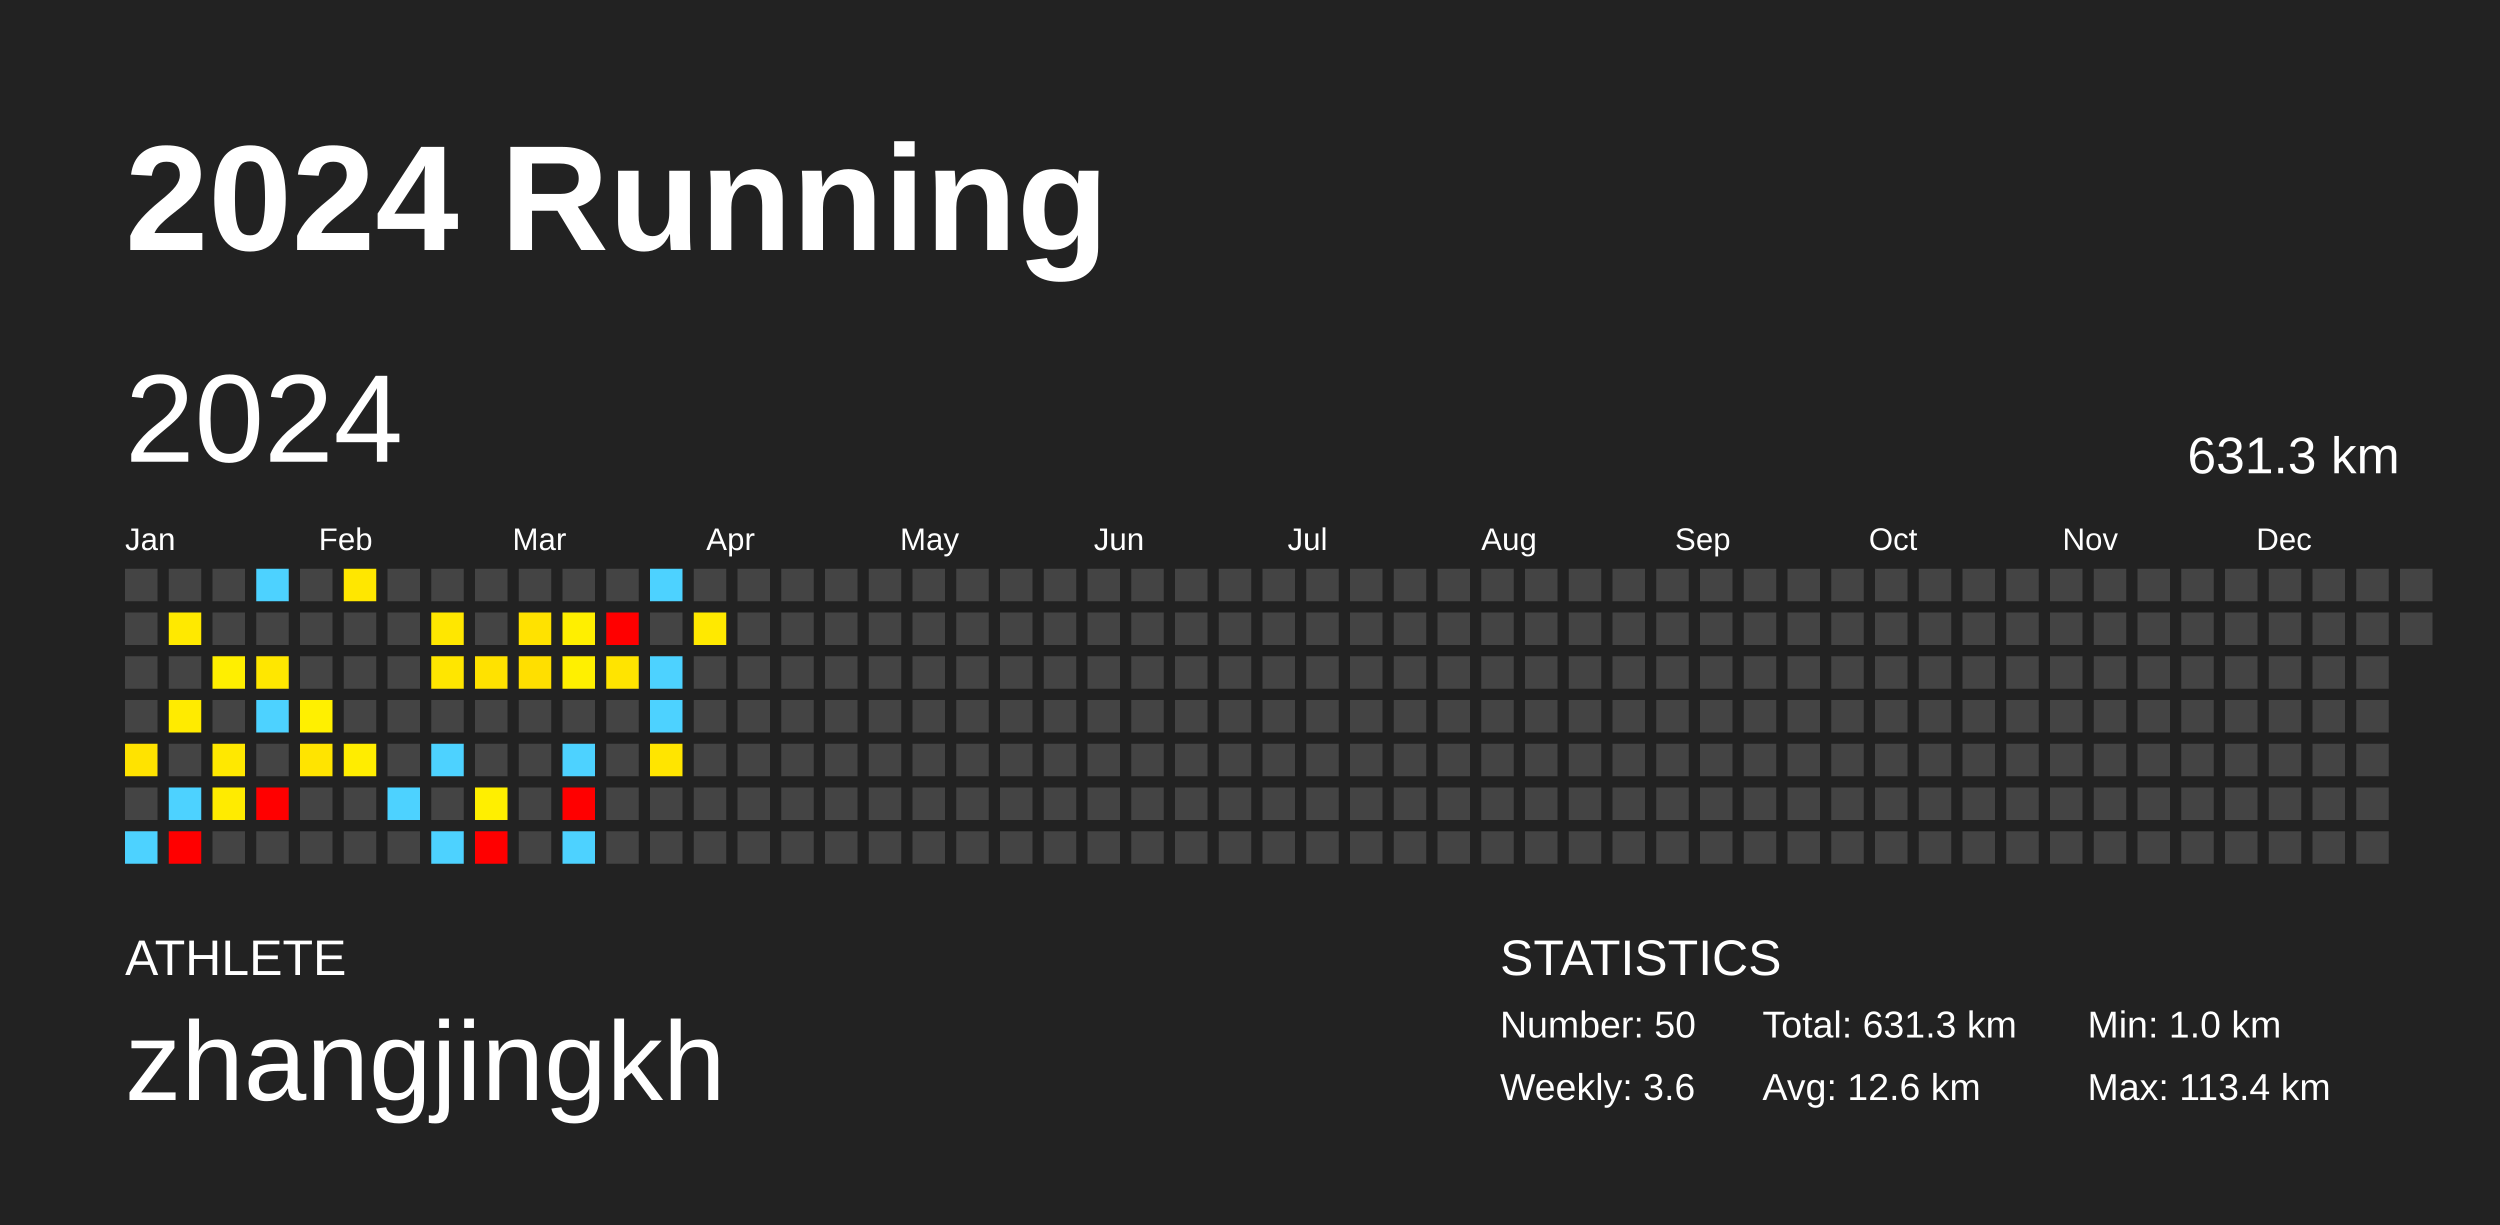
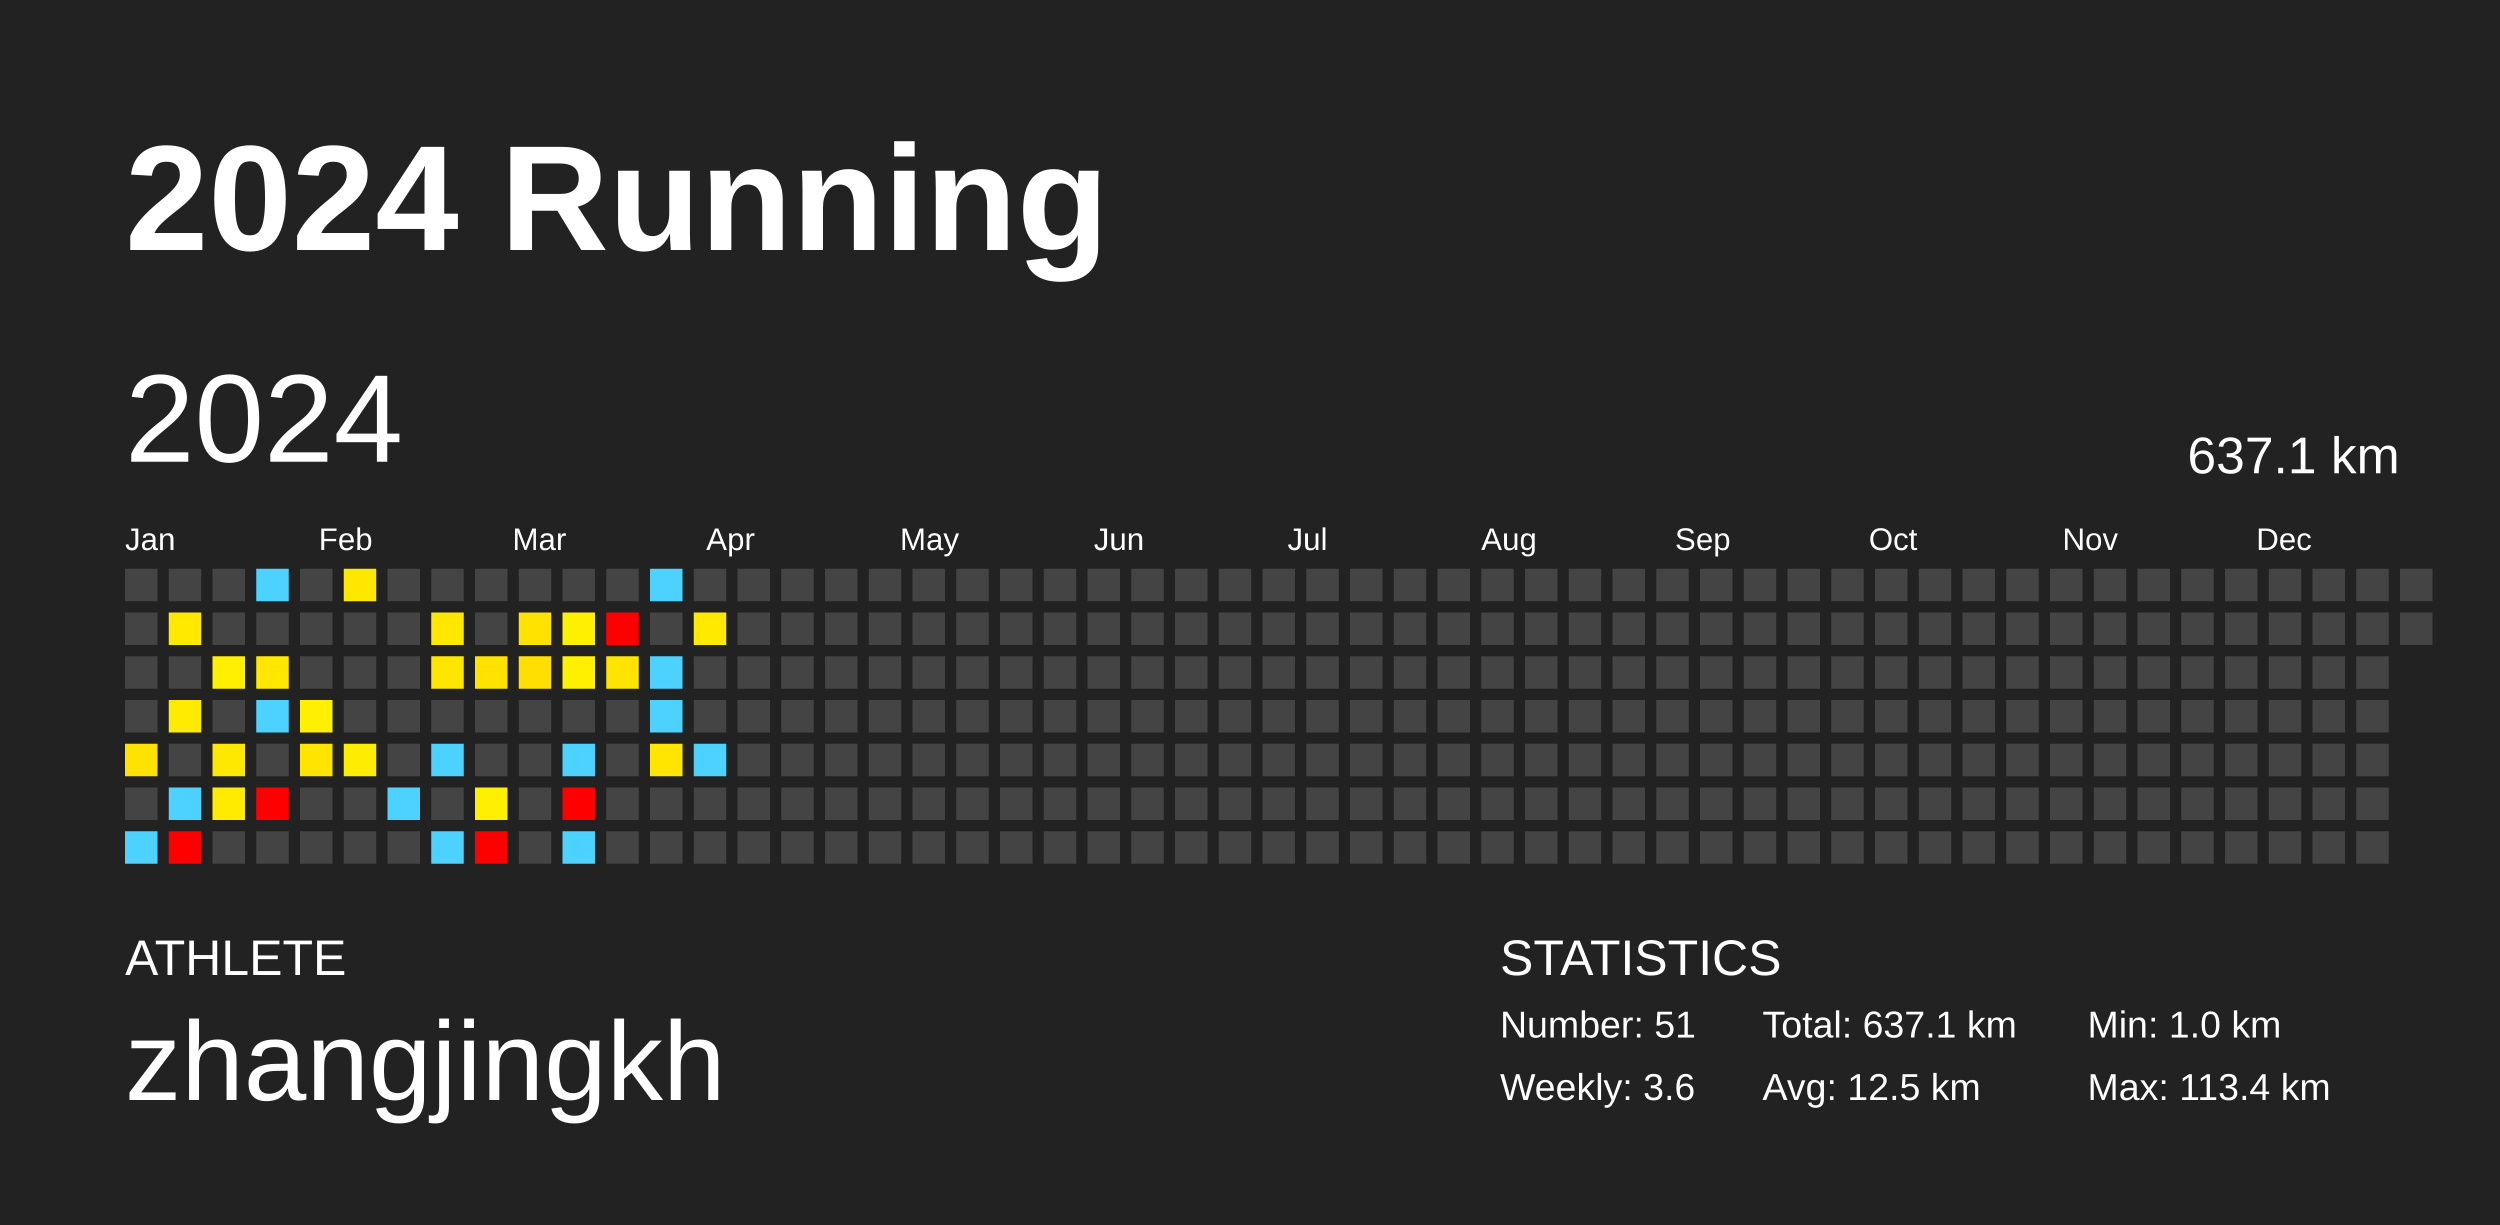
<svg xmlns="http://www.w3.org/2000/svg" baseProfile="full" height="98mm" version="1.1" viewBox="0,0,200,98" width="200mm">
  <defs />
  <rect fill="#222222" height="98" width="200" x="0" y="0" />
  <text fill="#FFFFFF" style="font-size:12px; font-family:Arial; font-weight:bold;" x="10" y="20">2024 Running</text>
  <text fill="#FFFFFF" style="font-size:4px; font-family:Arial" x="10" y="78">ATHLETE</text>
  <text fill="#FFFFFF" style="font-size:9px; font-family:Arial" x="10" y="88">zhangjingkh</text>
  <text fill="#FFFFFF" style="font-size:4px; font-family:Arial" x="120" y="78">STATISTICS</text>
-   <text fill="#FFFFFF" style="font-size:3px; font-family:Arial" x="120" y="83">Number: 50</text>
+   <text fill="#FFFFFF" style="font-size:3px; font-family:Arial" x="120" y="83">Number: 51</text>
  <text fill="#FFFFFF" style="font-size:3px; font-family:Arial" x="120" y="88">Weekly: 3.6</text>
-   <text fill="#FFFFFF" style="font-size:3px; font-family:Arial" x="141" y="83">Total: 631.3 km</text>
-   <text fill="#FFFFFF" style="font-size:3px; font-family:Arial" x="141" y="88">Avg: 12.6 km</text>
+   <text fill="#FFFFFF" style="font-size:3px; font-family:Arial" x="141" y="83">Total: 637.1 km</text>
+   <text fill="#FFFFFF" style="font-size:3px; font-family:Arial" x="141" y="88">Avg: 12.5 km</text>
  <text fill="#FFFFFF" style="font-size:3px; font-family:Arial" x="167" y="83">Min: 1.0 km</text>
  <text fill="#FFFFFF" style="font-size:3px; font-family:Arial" x="167" y="88">Max: 113.4 km</text>
  <text dominant-baseline="hanging" fill="#FFFFFF" style="font-size:10.0px; font-family:Arial;" x="10" y="30">2024</text>
-   <text dominant-baseline="hanging" fill="#FFFFFF" style="font-size:4.125px; font-family:Arial;" x="175" y="35">631.3 km</text>
+   <text dominant-baseline="hanging" fill="#FFFFFF" style="font-size:4.125px; font-family:Arial;" x="175" y="35">637.1 km</text>
  <text fill="#FFFFFF" style="font-size:2.5px; font-family:Arial" x="10.0" y="44">Jan</text>
  <text fill="#FFFFFF" style="font-size:2.5px; font-family:Arial" x="25.5" y="44">Feb</text>
  <text fill="#FFFFFF" style="font-size:2.5px; font-family:Arial" x="41.0" y="44">Mar</text>
  <text fill="#FFFFFF" style="font-size:2.5px; font-family:Arial" x="56.5" y="44">Apr</text>
  <text fill="#FFFFFF" style="font-size:2.5px; font-family:Arial" x="72.0" y="44">May</text>
  <text fill="#FFFFFF" style="font-size:2.5px; font-family:Arial" x="87.5" y="44">Jun</text>
  <text fill="#FFFFFF" style="font-size:2.5px; font-family:Arial" x="103.0" y="44">Jul</text>
  <text fill="#FFFFFF" style="font-size:2.5px; font-family:Arial" x="118.5" y="44">Aug</text>
  <text fill="#FFFFFF" style="font-size:2.5px; font-family:Arial" x="134.0" y="44">Sep</text>
  <text fill="#FFFFFF" style="font-size:2.5px; font-family:Arial" x="149.5" y="44">Oct</text>
  <text fill="#FFFFFF" style="font-size:2.5px; font-family:Arial" x="165.0" y="44">Nov</text>
  <text fill="#FFFFFF" style="font-size:2.5px; font-family:Arial" x="180.5" y="44">Dec</text>
  <rect fill="#444444" height="2.6" width="2.6" x="10.0" y="45.5" />
  <rect fill="#444444" height="2.6" width="2.6" x="10.0" y="49.0" />
  <rect fill="#444444" height="2.6" width="2.6" x="10.0" y="52.5" />
  <rect fill="#444444" height="2.6" width="2.6" x="10.0" y="56.0" />
  <rect fill="#ffe300" height="2.6" width="2.6" x="10.0" y="59.5" />
  <rect fill="#444444" height="2.6" width="2.6" x="10.0" y="63.0" />
  <rect fill="#4dd2ff" height="2.6" width="2.6" x="10.0" y="66.5" />
  <rect fill="#444444" height="2.6" width="2.6" x="13.5" y="45.5" />
  <rect fill="#ffe900" height="2.6" width="2.6" x="13.5" y="49.0" />
  <rect fill="#444444" height="2.6" width="2.6" x="13.5" y="52.5" />
  <rect fill="#ffeb00" height="2.6" width="2.6" x="13.5" y="56.0" />
  <rect fill="#444444" height="2.6" width="2.6" x="13.5" y="59.5" />
  <rect fill="#4dd2ff" height="2.6" width="2.6" x="13.5" y="63.0" />
  <rect fill="red" height="2.6" width="2.6" x="13.5" y="66.5" />
  <rect fill="#444444" height="2.6" width="2.6" x="17.0" y="45.5" />
  <rect fill="#444444" height="2.6" width="2.6" x="17.0" y="49.0" />
  <rect fill="#ffef00" height="2.6" width="2.6" x="17.0" y="52.5" />
  <rect fill="#444444" height="2.6" width="2.6" x="17.0" y="56.0" />
  <rect fill="#ffe800" height="2.6" width="2.6" x="17.0" y="59.5" />
  <rect fill="#ffeb00" height="2.6" width="2.6" x="17.0" y="63.0" />
  <rect fill="#444444" height="2.6" width="2.6" x="17.0" y="66.5" />
  <rect fill="#4dd2ff" height="2.6" width="2.6" x="20.5" y="45.5" />
  <rect fill="#444444" height="2.6" width="2.6" x="20.5" y="49.0" />
  <rect fill="#ffe700" height="2.6" width="2.6" x="20.5" y="52.5" />
  <rect fill="#4dd2ff" height="2.6" width="2.6" x="20.5" y="56.0" />
  <rect fill="#444444" height="2.6" width="2.6" x="20.5" y="59.5" />
  <rect fill="red" height="2.6" width="2.6" x="20.5" y="63.0" />
  <rect fill="#444444" height="2.6" width="2.6" x="20.5" y="66.5" />
  <rect fill="#444444" height="2.6" width="2.6" x="24.0" y="45.5" />
  <rect fill="#444444" height="2.6" width="2.6" x="24.0" y="49.0" />
  <rect fill="#444444" height="2.6" width="2.6" x="24.0" y="52.5" />
  <rect fill="#fff000" height="2.6" width="2.6" x="24.0" y="56.0" />
  <rect fill="#ffe400" height="2.6" width="2.6" x="24.0" y="59.5" />
  <rect fill="#444444" height="2.6" width="2.6" x="24.0" y="63.0" />
  <rect fill="#444444" height="2.6" width="2.6" x="24.0" y="66.5" />
  <rect fill="#ffe700" height="2.6" width="2.6" x="27.5" y="45.5" />
  <rect fill="#444444" height="2.6" width="2.6" x="27.5" y="49.0" />
  <rect fill="#444444" height="2.6" width="2.6" x="27.5" y="52.5" />
  <rect fill="#444444" height="2.6" width="2.6" x="27.5" y="56.0" />
  <rect fill="#ffed00" height="2.6" width="2.6" x="27.5" y="59.5" />
  <rect fill="#444444" height="2.6" width="2.6" x="27.5" y="63.0" />
  <rect fill="#444444" height="2.6" width="2.6" x="27.5" y="66.5" />
  <rect fill="#444444" height="2.6" width="2.6" x="31.0" y="45.5" />
  <rect fill="#444444" height="2.6" width="2.6" x="31.0" y="49.0" />
  <rect fill="#444444" height="2.6" width="2.6" x="31.0" y="52.5" />
  <rect fill="#444444" height="2.6" width="2.6" x="31.0" y="56.0" />
  <rect fill="#444444" height="2.6" width="2.6" x="31.0" y="59.5" />
  <rect fill="#4dd2ff" height="2.6" width="2.6" x="31.0" y="63.0" />
  <rect fill="#444444" height="2.6" width="2.6" x="31.0" y="66.5" />
  <rect fill="#444444" height="2.6" width="2.6" x="34.5" y="45.5" />
  <rect fill="#ffe700" height="2.6" width="2.6" x="34.5" y="49.0" />
  <rect fill="#ffe600" height="2.6" width="2.6" x="34.5" y="52.5" />
  <rect fill="#444444" height="2.6" width="2.6" x="34.5" y="56.0" />
  <rect fill="#4dd2ff" height="2.6" width="2.6" x="34.5" y="59.5" />
  <rect fill="#444444" height="2.6" width="2.6" x="34.5" y="63.0" />
  <rect fill="#4dd2ff" height="2.6" width="2.6" x="34.5" y="66.5" />
  <rect fill="#444444" height="2.6" width="2.6" x="38.0" y="45.5" />
  <rect fill="#444444" height="2.6" width="2.6" x="38.0" y="49.0" />
  <rect fill="#ffe200" height="2.6" width="2.6" x="38.0" y="52.5" />
  <rect fill="#444444" height="2.6" width="2.6" x="38.0" y="56.0" />
  <rect fill="#444444" height="2.6" width="2.6" x="38.0" y="59.5" />
  <rect fill="#ffef00" height="2.6" width="2.6" x="38.0" y="63.0" />
  <rect fill="red" height="2.6" width="2.6" x="38.0" y="66.5" />
  <rect fill="#444444" height="2.6" width="2.6" x="41.5" y="45.5" />
  <rect fill="#ffe200" height="2.6" width="2.6" x="41.5" y="49.0" />
  <rect fill="#ffdf00" height="2.6" width="2.6" x="41.5" y="52.5" />
  <rect fill="#444444" height="2.6" width="2.6" x="41.5" y="56.0" />
  <rect fill="#444444" height="2.6" width="2.6" x="41.5" y="59.5" />
  <rect fill="#444444" height="2.6" width="2.6" x="41.5" y="63.0" />
  <rect fill="#444444" height="2.6" width="2.6" x="41.5" y="66.5" />
  <rect fill="#444444" height="2.6" width="2.6" x="45.0" y="45.5" />
  <rect fill="#ffef00" height="2.6" width="2.6" x="45.0" y="49.0" />
  <rect fill="#fff000" height="2.6" width="2.6" x="45.0" y="52.5" />
  <rect fill="#444444" height="2.6" width="2.6" x="45.0" y="56.0" />
  <rect fill="#4dd2ff" height="2.6" width="2.6" x="45.0" y="59.5" />
  <rect fill="red" height="2.6" width="2.6" x="45.0" y="63.0" />
  <rect fill="#4dd2ff" height="2.6" width="2.6" x="45.0" y="66.5" />
  <rect fill="#444444" height="2.6" width="2.6" x="48.5" y="45.5" />
  <rect fill="red" height="2.6" width="2.6" x="48.5" y="49.0" />
  <rect fill="#ffe400" height="2.6" width="2.6" x="48.5" y="52.5" />
  <rect fill="#444444" height="2.6" width="2.6" x="48.5" y="56.0" />
  <rect fill="#444444" height="2.6" width="2.6" x="48.5" y="59.5" />
  <rect fill="#444444" height="2.6" width="2.6" x="48.5" y="63.0" />
  <rect fill="#444444" height="2.6" width="2.6" x="48.5" y="66.5" />
  <rect fill="#4dd2ff" height="2.6" width="2.6" x="52.0" y="45.5" />
  <rect fill="#444444" height="2.6" width="2.6" x="52.0" y="49.0" />
  <rect fill="#4dd2ff" height="2.6" width="2.6" x="52.0" y="52.5" />
  <rect fill="#4dd2ff" height="2.6" width="2.6" x="52.0" y="56.0" />
  <rect fill="#ffe500" height="2.6" width="2.6" x="52.0" y="59.5" />
  <rect fill="#444444" height="2.6" width="2.6" x="52.0" y="63.0" />
  <rect fill="#444444" height="2.6" width="2.6" x="52.0" y="66.5" />
  <rect fill="#444444" height="2.6" width="2.6" x="55.5" y="45.5" />
  <rect fill="#ffe900" height="2.6" width="2.6" x="55.5" y="49.0" />
  <rect fill="#444444" height="2.6" width="2.6" x="55.5" y="52.5" />
  <rect fill="#444444" height="2.6" width="2.6" x="55.5" y="56.0" />
-   <rect fill="#444444" height="2.6" width="2.6" x="55.5" y="59.5" />
+   <rect fill="#4dd2ff" height="2.6" width="2.6" x="55.5" y="59.5" />
  <rect fill="#444444" height="2.6" width="2.6" x="55.5" y="63.0" />
  <rect fill="#444444" height="2.6" width="2.6" x="55.5" y="66.5" />
  <rect fill="#444444" height="2.6" width="2.6" x="59.0" y="45.5" />
  <rect fill="#444444" height="2.6" width="2.6" x="59.0" y="49.0" />
  <rect fill="#444444" height="2.6" width="2.6" x="59.0" y="52.5" />
  <rect fill="#444444" height="2.6" width="2.6" x="59.0" y="56.0" />
  <rect fill="#444444" height="2.6" width="2.6" x="59.0" y="59.5" />
  <rect fill="#444444" height="2.6" width="2.6" x="59.0" y="63.0" />
  <rect fill="#444444" height="2.6" width="2.6" x="59.0" y="66.5" />
  <rect fill="#444444" height="2.6" width="2.6" x="62.5" y="45.5" />
  <rect fill="#444444" height="2.6" width="2.6" x="62.5" y="49.0" />
  <rect fill="#444444" height="2.6" width="2.6" x="62.5" y="52.5" />
  <rect fill="#444444" height="2.6" width="2.6" x="62.5" y="56.0" />
  <rect fill="#444444" height="2.6" width="2.6" x="62.5" y="59.5" />
  <rect fill="#444444" height="2.6" width="2.6" x="62.5" y="63.0" />
  <rect fill="#444444" height="2.6" width="2.6" x="62.5" y="66.5" />
  <rect fill="#444444" height="2.6" width="2.6" x="66.0" y="45.5" />
  <rect fill="#444444" height="2.6" width="2.6" x="66.0" y="49.0" />
  <rect fill="#444444" height="2.6" width="2.6" x="66.0" y="52.5" />
  <rect fill="#444444" height="2.6" width="2.6" x="66.0" y="56.0" />
  <rect fill="#444444" height="2.6" width="2.6" x="66.0" y="59.5" />
  <rect fill="#444444" height="2.6" width="2.6" x="66.0" y="63.0" />
  <rect fill="#444444" height="2.6" width="2.6" x="66.0" y="66.5" />
  <rect fill="#444444" height="2.6" width="2.6" x="69.5" y="45.5" />
  <rect fill="#444444" height="2.6" width="2.6" x="69.5" y="49.0" />
  <rect fill="#444444" height="2.6" width="2.6" x="69.5" y="52.5" />
  <rect fill="#444444" height="2.6" width="2.6" x="69.5" y="56.0" />
  <rect fill="#444444" height="2.6" width="2.6" x="69.5" y="59.5" />
  <rect fill="#444444" height="2.6" width="2.6" x="69.5" y="63.0" />
  <rect fill="#444444" height="2.6" width="2.6" x="69.5" y="66.5" />
  <rect fill="#444444" height="2.6" width="2.6" x="73.0" y="45.5" />
  <rect fill="#444444" height="2.6" width="2.6" x="73.0" y="49.0" />
  <rect fill="#444444" height="2.6" width="2.6" x="73.0" y="52.5" />
  <rect fill="#444444" height="2.6" width="2.6" x="73.0" y="56.0" />
  <rect fill="#444444" height="2.6" width="2.6" x="73.0" y="59.5" />
  <rect fill="#444444" height="2.6" width="2.6" x="73.0" y="63.0" />
  <rect fill="#444444" height="2.6" width="2.6" x="73.0" y="66.5" />
  <rect fill="#444444" height="2.6" width="2.6" x="76.5" y="45.5" />
  <rect fill="#444444" height="2.6" width="2.6" x="76.5" y="49.0" />
  <rect fill="#444444" height="2.6" width="2.6" x="76.5" y="52.5" />
  <rect fill="#444444" height="2.6" width="2.6" x="76.5" y="56.0" />
  <rect fill="#444444" height="2.6" width="2.6" x="76.5" y="59.5" />
  <rect fill="#444444" height="2.6" width="2.6" x="76.5" y="63.0" />
  <rect fill="#444444" height="2.6" width="2.6" x="76.5" y="66.5" />
  <rect fill="#444444" height="2.6" width="2.6" x="80.0" y="45.5" />
  <rect fill="#444444" height="2.6" width="2.6" x="80.0" y="49.0" />
  <rect fill="#444444" height="2.6" width="2.6" x="80.0" y="52.5" />
  <rect fill="#444444" height="2.6" width="2.6" x="80.0" y="56.0" />
  <rect fill="#444444" height="2.6" width="2.6" x="80.0" y="59.5" />
  <rect fill="#444444" height="2.6" width="2.6" x="80.0" y="63.0" />
  <rect fill="#444444" height="2.6" width="2.6" x="80.0" y="66.5" />
  <rect fill="#444444" height="2.6" width="2.6" x="83.5" y="45.5" />
  <rect fill="#444444" height="2.6" width="2.6" x="83.5" y="49.0" />
  <rect fill="#444444" height="2.6" width="2.6" x="83.5" y="52.5" />
  <rect fill="#444444" height="2.6" width="2.6" x="83.5" y="56.0" />
  <rect fill="#444444" height="2.6" width="2.6" x="83.5" y="59.5" />
  <rect fill="#444444" height="2.6" width="2.6" x="83.5" y="63.0" />
  <rect fill="#444444" height="2.6" width="2.6" x="83.5" y="66.5" />
  <rect fill="#444444" height="2.6" width="2.6" x="87.0" y="45.5" />
  <rect fill="#444444" height="2.6" width="2.6" x="87.0" y="49.0" />
  <rect fill="#444444" height="2.6" width="2.6" x="87.0" y="52.5" />
  <rect fill="#444444" height="2.6" width="2.6" x="87.0" y="56.0" />
  <rect fill="#444444" height="2.6" width="2.6" x="87.0" y="59.5" />
  <rect fill="#444444" height="2.6" width="2.6" x="87.0" y="63.0" />
  <rect fill="#444444" height="2.6" width="2.6" x="87.0" y="66.5" />
  <rect fill="#444444" height="2.6" width="2.6" x="90.5" y="45.5" />
  <rect fill="#444444" height="2.6" width="2.6" x="90.5" y="49.0" />
  <rect fill="#444444" height="2.6" width="2.6" x="90.5" y="52.5" />
  <rect fill="#444444" height="2.6" width="2.6" x="90.5" y="56.0" />
  <rect fill="#444444" height="2.6" width="2.6" x="90.5" y="59.5" />
  <rect fill="#444444" height="2.6" width="2.6" x="90.5" y="63.0" />
  <rect fill="#444444" height="2.6" width="2.6" x="90.5" y="66.5" />
  <rect fill="#444444" height="2.6" width="2.6" x="94.0" y="45.5" />
  <rect fill="#444444" height="2.6" width="2.6" x="94.0" y="49.0" />
  <rect fill="#444444" height="2.6" width="2.6" x="94.0" y="52.5" />
  <rect fill="#444444" height="2.6" width="2.6" x="94.0" y="56.0" />
  <rect fill="#444444" height="2.6" width="2.6" x="94.0" y="59.5" />
  <rect fill="#444444" height="2.6" width="2.6" x="94.0" y="63.0" />
  <rect fill="#444444" height="2.6" width="2.6" x="94.0" y="66.5" />
  <rect fill="#444444" height="2.6" width="2.6" x="97.5" y="45.5" />
  <rect fill="#444444" height="2.6" width="2.6" x="97.5" y="49.0" />
  <rect fill="#444444" height="2.6" width="2.6" x="97.5" y="52.5" />
  <rect fill="#444444" height="2.6" width="2.6" x="97.5" y="56.0" />
  <rect fill="#444444" height="2.6" width="2.6" x="97.5" y="59.5" />
  <rect fill="#444444" height="2.6" width="2.6" x="97.5" y="63.0" />
  <rect fill="#444444" height="2.6" width="2.6" x="97.5" y="66.5" />
  <rect fill="#444444" height="2.6" width="2.6" x="101.0" y="45.5" />
  <rect fill="#444444" height="2.6" width="2.6" x="101.0" y="49.0" />
  <rect fill="#444444" height="2.6" width="2.6" x="101.0" y="52.5" />
  <rect fill="#444444" height="2.6" width="2.6" x="101.0" y="56.0" />
  <rect fill="#444444" height="2.6" width="2.6" x="101.0" y="59.5" />
  <rect fill="#444444" height="2.6" width="2.6" x="101.0" y="63.0" />
  <rect fill="#444444" height="2.6" width="2.6" x="101.0" y="66.5" />
  <rect fill="#444444" height="2.6" width="2.6" x="104.5" y="45.5" />
  <rect fill="#444444" height="2.6" width="2.6" x="104.5" y="49.0" />
  <rect fill="#444444" height="2.6" width="2.6" x="104.5" y="52.5" />
  <rect fill="#444444" height="2.6" width="2.6" x="104.5" y="56.0" />
  <rect fill="#444444" height="2.6" width="2.6" x="104.5" y="59.5" />
  <rect fill="#444444" height="2.6" width="2.6" x="104.5" y="63.0" />
  <rect fill="#444444" height="2.6" width="2.6" x="104.5" y="66.5" />
  <rect fill="#444444" height="2.6" width="2.6" x="108.0" y="45.5" />
  <rect fill="#444444" height="2.6" width="2.6" x="108.0" y="49.0" />
  <rect fill="#444444" height="2.6" width="2.6" x="108.0" y="52.5" />
  <rect fill="#444444" height="2.6" width="2.6" x="108.0" y="56.0" />
  <rect fill="#444444" height="2.6" width="2.6" x="108.0" y="59.5" />
  <rect fill="#444444" height="2.6" width="2.6" x="108.0" y="63.0" />
  <rect fill="#444444" height="2.6" width="2.6" x="108.0" y="66.5" />
  <rect fill="#444444" height="2.6" width="2.6" x="111.5" y="45.5" />
  <rect fill="#444444" height="2.6" width="2.6" x="111.5" y="49.0" />
  <rect fill="#444444" height="2.6" width="2.6" x="111.5" y="52.5" />
  <rect fill="#444444" height="2.6" width="2.6" x="111.5" y="56.0" />
  <rect fill="#444444" height="2.6" width="2.6" x="111.5" y="59.5" />
  <rect fill="#444444" height="2.6" width="2.6" x="111.5" y="63.0" />
  <rect fill="#444444" height="2.6" width="2.6" x="111.5" y="66.5" />
  <rect fill="#444444" height="2.6" width="2.6" x="115.0" y="45.5" />
  <rect fill="#444444" height="2.6" width="2.6" x="115.0" y="49.0" />
  <rect fill="#444444" height="2.6" width="2.6" x="115.0" y="52.5" />
  <rect fill="#444444" height="2.6" width="2.6" x="115.0" y="56.0" />
  <rect fill="#444444" height="2.6" width="2.6" x="115.0" y="59.5" />
  <rect fill="#444444" height="2.6" width="2.6" x="115.0" y="63.0" />
  <rect fill="#444444" height="2.6" width="2.6" x="115.0" y="66.5" />
  <rect fill="#444444" height="2.6" width="2.6" x="118.5" y="45.5" />
  <rect fill="#444444" height="2.6" width="2.6" x="118.5" y="49.0" />
  <rect fill="#444444" height="2.6" width="2.6" x="118.5" y="52.5" />
  <rect fill="#444444" height="2.6" width="2.6" x="118.5" y="56.0" />
  <rect fill="#444444" height="2.6" width="2.6" x="118.5" y="59.5" />
  <rect fill="#444444" height="2.6" width="2.6" x="118.5" y="63.0" />
  <rect fill="#444444" height="2.6" width="2.6" x="118.5" y="66.5" />
  <rect fill="#444444" height="2.6" width="2.6" x="122.0" y="45.5" />
  <rect fill="#444444" height="2.6" width="2.6" x="122.0" y="49.0" />
  <rect fill="#444444" height="2.6" width="2.6" x="122.0" y="52.5" />
  <rect fill="#444444" height="2.6" width="2.6" x="122.0" y="56.0" />
  <rect fill="#444444" height="2.6" width="2.6" x="122.0" y="59.5" />
  <rect fill="#444444" height="2.6" width="2.6" x="122.0" y="63.0" />
  <rect fill="#444444" height="2.6" width="2.6" x="122.0" y="66.5" />
  <rect fill="#444444" height="2.6" width="2.6" x="125.5" y="45.5" />
  <rect fill="#444444" height="2.6" width="2.6" x="125.5" y="49.0" />
  <rect fill="#444444" height="2.6" width="2.6" x="125.5" y="52.5" />
  <rect fill="#444444" height="2.6" width="2.6" x="125.5" y="56.0" />
  <rect fill="#444444" height="2.6" width="2.6" x="125.5" y="59.5" />
  <rect fill="#444444" height="2.6" width="2.6" x="125.5" y="63.0" />
  <rect fill="#444444" height="2.6" width="2.6" x="125.5" y="66.5" />
  <rect fill="#444444" height="2.6" width="2.6" x="129.0" y="45.5" />
  <rect fill="#444444" height="2.6" width="2.6" x="129.0" y="49.0" />
  <rect fill="#444444" height="2.6" width="2.6" x="129.0" y="52.5" />
  <rect fill="#444444" height="2.6" width="2.6" x="129.0" y="56.0" />
  <rect fill="#444444" height="2.6" width="2.6" x="129.0" y="59.5" />
  <rect fill="#444444" height="2.6" width="2.6" x="129.0" y="63.0" />
  <rect fill="#444444" height="2.6" width="2.6" x="129.0" y="66.5" />
  <rect fill="#444444" height="2.6" width="2.6" x="132.5" y="45.5" />
  <rect fill="#444444" height="2.6" width="2.6" x="132.5" y="49.0" />
  <rect fill="#444444" height="2.6" width="2.6" x="132.5" y="52.5" />
  <rect fill="#444444" height="2.6" width="2.6" x="132.5" y="56.0" />
  <rect fill="#444444" height="2.6" width="2.6" x="132.5" y="59.5" />
  <rect fill="#444444" height="2.6" width="2.6" x="132.5" y="63.0" />
  <rect fill="#444444" height="2.6" width="2.6" x="132.5" y="66.5" />
  <rect fill="#444444" height="2.6" width="2.6" x="136.0" y="45.5" />
  <rect fill="#444444" height="2.6" width="2.6" x="136.0" y="49.0" />
  <rect fill="#444444" height="2.6" width="2.6" x="136.0" y="52.5" />
  <rect fill="#444444" height="2.6" width="2.6" x="136.0" y="56.0" />
  <rect fill="#444444" height="2.6" width="2.6" x="136.0" y="59.5" />
  <rect fill="#444444" height="2.6" width="2.6" x="136.0" y="63.0" />
  <rect fill="#444444" height="2.6" width="2.6" x="136.0" y="66.5" />
  <rect fill="#444444" height="2.6" width="2.6" x="139.5" y="45.5" />
  <rect fill="#444444" height="2.6" width="2.6" x="139.5" y="49.0" />
  <rect fill="#444444" height="2.6" width="2.6" x="139.5" y="52.5" />
  <rect fill="#444444" height="2.6" width="2.6" x="139.5" y="56.0" />
  <rect fill="#444444" height="2.6" width="2.6" x="139.5" y="59.5" />
  <rect fill="#444444" height="2.6" width="2.6" x="139.5" y="63.0" />
  <rect fill="#444444" height="2.6" width="2.6" x="139.5" y="66.5" />
  <rect fill="#444444" height="2.6" width="2.6" x="143.0" y="45.5" />
  <rect fill="#444444" height="2.6" width="2.6" x="143.0" y="49.0" />
  <rect fill="#444444" height="2.6" width="2.6" x="143.0" y="52.5" />
  <rect fill="#444444" height="2.6" width="2.6" x="143.0" y="56.0" />
  <rect fill="#444444" height="2.6" width="2.6" x="143.0" y="59.5" />
  <rect fill="#444444" height="2.6" width="2.6" x="143.0" y="63.0" />
  <rect fill="#444444" height="2.6" width="2.6" x="143.0" y="66.5" />
  <rect fill="#444444" height="2.6" width="2.6" x="146.5" y="45.5" />
  <rect fill="#444444" height="2.6" width="2.6" x="146.5" y="49.0" />
  <rect fill="#444444" height="2.6" width="2.6" x="146.5" y="52.5" />
  <rect fill="#444444" height="2.6" width="2.6" x="146.5" y="56.0" />
  <rect fill="#444444" height="2.6" width="2.6" x="146.5" y="59.5" />
  <rect fill="#444444" height="2.6" width="2.6" x="146.5" y="63.0" />
  <rect fill="#444444" height="2.6" width="2.6" x="146.5" y="66.5" />
  <rect fill="#444444" height="2.6" width="2.6" x="150.0" y="45.5" />
  <rect fill="#444444" height="2.6" width="2.6" x="150.0" y="49.0" />
  <rect fill="#444444" height="2.6" width="2.6" x="150.0" y="52.5" />
  <rect fill="#444444" height="2.6" width="2.6" x="150.0" y="56.0" />
  <rect fill="#444444" height="2.6" width="2.6" x="150.0" y="59.5" />
  <rect fill="#444444" height="2.6" width="2.6" x="150.0" y="63.0" />
  <rect fill="#444444" height="2.6" width="2.6" x="150.0" y="66.5" />
  <rect fill="#444444" height="2.6" width="2.6" x="153.5" y="45.5" />
  <rect fill="#444444" height="2.6" width="2.6" x="153.5" y="49.0" />
  <rect fill="#444444" height="2.6" width="2.6" x="153.5" y="52.5" />
  <rect fill="#444444" height="2.6" width="2.6" x="153.5" y="56.0" />
  <rect fill="#444444" height="2.6" width="2.6" x="153.5" y="59.5" />
  <rect fill="#444444" height="2.6" width="2.6" x="153.5" y="63.0" />
  <rect fill="#444444" height="2.6" width="2.6" x="153.5" y="66.5" />
  <rect fill="#444444" height="2.6" width="2.6" x="157.0" y="45.5" />
  <rect fill="#444444" height="2.6" width="2.6" x="157.0" y="49.0" />
  <rect fill="#444444" height="2.6" width="2.6" x="157.0" y="52.5" />
  <rect fill="#444444" height="2.6" width="2.6" x="157.0" y="56.0" />
  <rect fill="#444444" height="2.6" width="2.6" x="157.0" y="59.5" />
  <rect fill="#444444" height="2.6" width="2.6" x="157.0" y="63.0" />
  <rect fill="#444444" height="2.6" width="2.6" x="157.0" y="66.5" />
  <rect fill="#444444" height="2.6" width="2.6" x="160.5" y="45.5" />
  <rect fill="#444444" height="2.6" width="2.6" x="160.5" y="49.0" />
  <rect fill="#444444" height="2.6" width="2.6" x="160.5" y="52.5" />
  <rect fill="#444444" height="2.6" width="2.6" x="160.5" y="56.0" />
  <rect fill="#444444" height="2.6" width="2.6" x="160.5" y="59.5" />
  <rect fill="#444444" height="2.6" width="2.6" x="160.5" y="63.0" />
  <rect fill="#444444" height="2.6" width="2.6" x="160.5" y="66.5" />
  <rect fill="#444444" height="2.6" width="2.6" x="164.0" y="45.5" />
  <rect fill="#444444" height="2.6" width="2.6" x="164.0" y="49.0" />
  <rect fill="#444444" height="2.6" width="2.6" x="164.0" y="52.5" />
  <rect fill="#444444" height="2.6" width="2.6" x="164.0" y="56.0" />
  <rect fill="#444444" height="2.6" width="2.6" x="164.0" y="59.5" />
  <rect fill="#444444" height="2.6" width="2.6" x="164.0" y="63.0" />
  <rect fill="#444444" height="2.6" width="2.6" x="164.0" y="66.5" />
  <rect fill="#444444" height="2.6" width="2.6" x="167.5" y="45.5" />
  <rect fill="#444444" height="2.6" width="2.6" x="167.5" y="49.0" />
  <rect fill="#444444" height="2.6" width="2.6" x="167.5" y="52.5" />
  <rect fill="#444444" height="2.6" width="2.6" x="167.5" y="56.0" />
  <rect fill="#444444" height="2.6" width="2.6" x="167.5" y="59.5" />
  <rect fill="#444444" height="2.6" width="2.6" x="167.5" y="63.0" />
  <rect fill="#444444" height="2.6" width="2.6" x="167.5" y="66.5" />
  <rect fill="#444444" height="2.6" width="2.6" x="171.0" y="45.5" />
  <rect fill="#444444" height="2.6" width="2.6" x="171.0" y="49.0" />
  <rect fill="#444444" height="2.6" width="2.6" x="171.0" y="52.5" />
  <rect fill="#444444" height="2.6" width="2.6" x="171.0" y="56.0" />
  <rect fill="#444444" height="2.6" width="2.6" x="171.0" y="59.5" />
  <rect fill="#444444" height="2.6" width="2.6" x="171.0" y="63.0" />
  <rect fill="#444444" height="2.6" width="2.6" x="171.0" y="66.5" />
  <rect fill="#444444" height="2.6" width="2.6" x="174.5" y="45.5" />
  <rect fill="#444444" height="2.6" width="2.6" x="174.5" y="49.0" />
  <rect fill="#444444" height="2.6" width="2.6" x="174.5" y="52.5" />
  <rect fill="#444444" height="2.6" width="2.6" x="174.5" y="56.0" />
  <rect fill="#444444" height="2.6" width="2.6" x="174.5" y="59.5" />
  <rect fill="#444444" height="2.6" width="2.6" x="174.5" y="63.0" />
  <rect fill="#444444" height="2.6" width="2.6" x="174.5" y="66.5" />
  <rect fill="#444444" height="2.6" width="2.6" x="178.0" y="45.5" />
  <rect fill="#444444" height="2.6" width="2.6" x="178.0" y="49.0" />
  <rect fill="#444444" height="2.6" width="2.6" x="178.0" y="52.5" />
  <rect fill="#444444" height="2.6" width="2.6" x="178.0" y="56.0" />
  <rect fill="#444444" height="2.6" width="2.6" x="178.0" y="59.5" />
  <rect fill="#444444" height="2.6" width="2.6" x="178.0" y="63.0" />
  <rect fill="#444444" height="2.6" width="2.6" x="178.0" y="66.5" />
  <rect fill="#444444" height="2.6" width="2.6" x="181.5" y="45.5" />
  <rect fill="#444444" height="2.6" width="2.6" x="181.5" y="49.0" />
  <rect fill="#444444" height="2.6" width="2.6" x="181.5" y="52.5" />
  <rect fill="#444444" height="2.6" width="2.6" x="181.5" y="56.0" />
  <rect fill="#444444" height="2.6" width="2.6" x="181.5" y="59.5" />
  <rect fill="#444444" height="2.6" width="2.6" x="181.5" y="63.0" />
  <rect fill="#444444" height="2.6" width="2.6" x="181.5" y="66.5" />
  <rect fill="#444444" height="2.6" width="2.6" x="185.0" y="45.5" />
  <rect fill="#444444" height="2.6" width="2.6" x="185.0" y="49.0" />
  <rect fill="#444444" height="2.6" width="2.6" x="185.0" y="52.5" />
  <rect fill="#444444" height="2.6" width="2.6" x="185.0" y="56.0" />
  <rect fill="#444444" height="2.6" width="2.6" x="185.0" y="59.5" />
  <rect fill="#444444" height="2.6" width="2.6" x="185.0" y="63.0" />
  <rect fill="#444444" height="2.6" width="2.6" x="185.0" y="66.5" />
  <rect fill="#444444" height="2.6" width="2.6" x="188.5" y="45.5" />
  <rect fill="#444444" height="2.6" width="2.6" x="188.5" y="49.0" />
  <rect fill="#444444" height="2.6" width="2.6" x="188.5" y="52.5" />
  <rect fill="#444444" height="2.6" width="2.6" x="188.5" y="56.0" />
  <rect fill="#444444" height="2.6" width="2.6" x="188.5" y="59.5" />
  <rect fill="#444444" height="2.6" width="2.6" x="188.5" y="63.0" />
  <rect fill="#444444" height="2.6" width="2.6" x="188.5" y="66.5" />
  <rect fill="#444444" height="2.6" width="2.6" x="192.0" y="45.5" />
  <rect fill="#444444" height="2.6" width="2.6" x="192.0" y="49.0" />
</svg>
